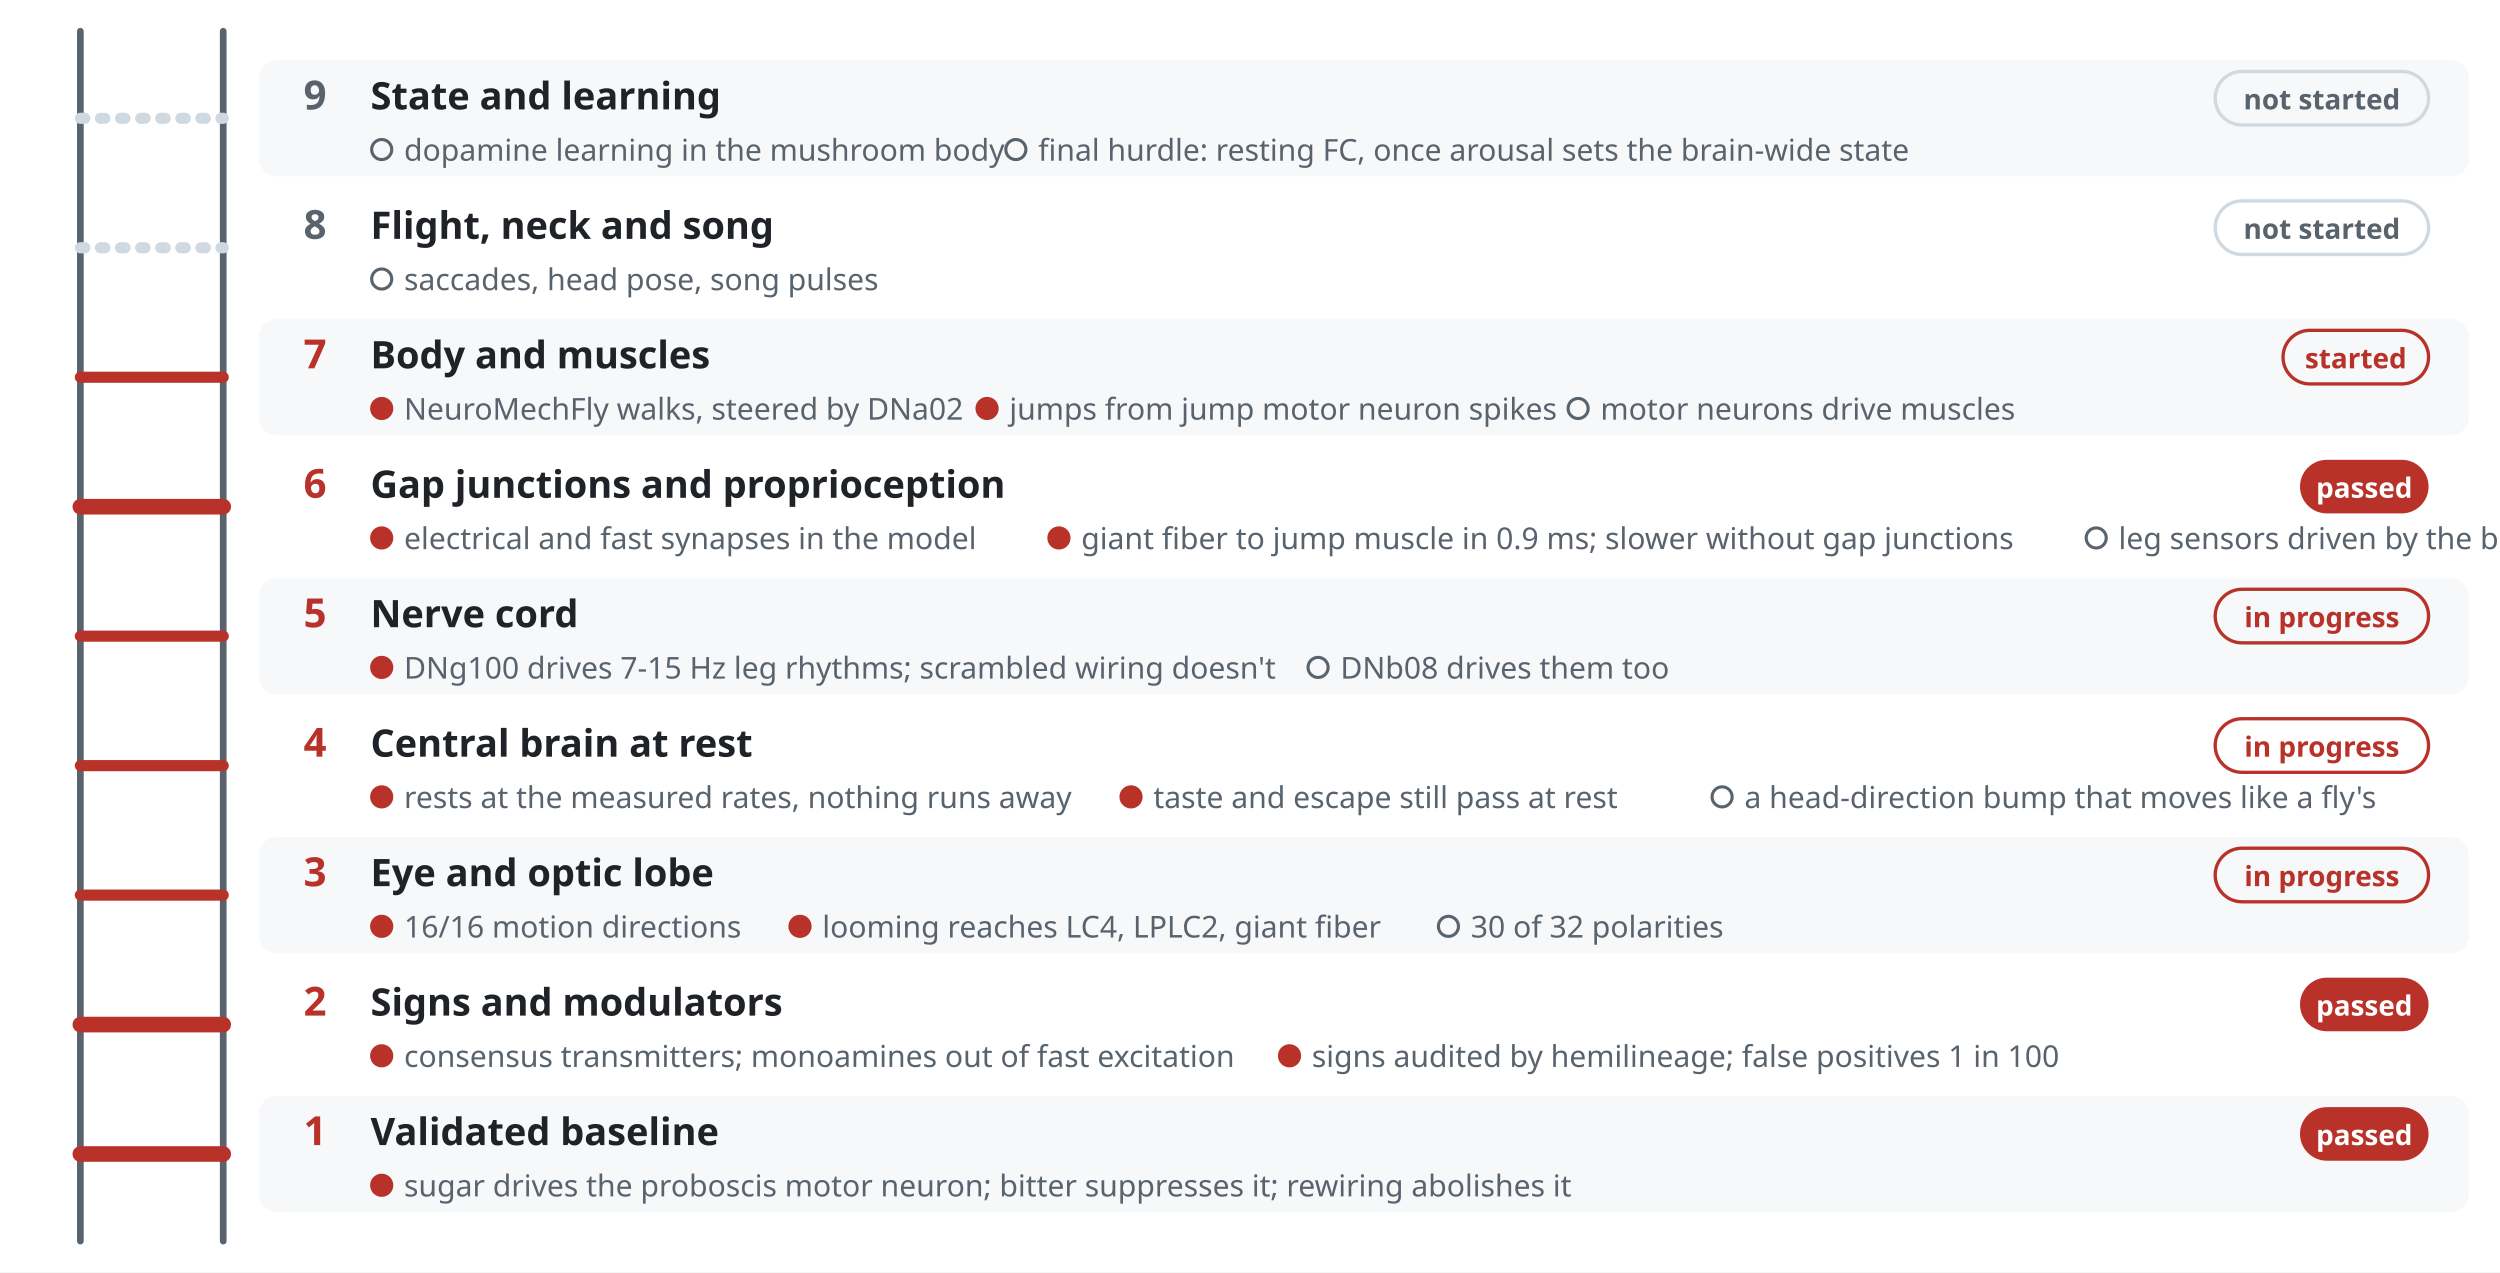
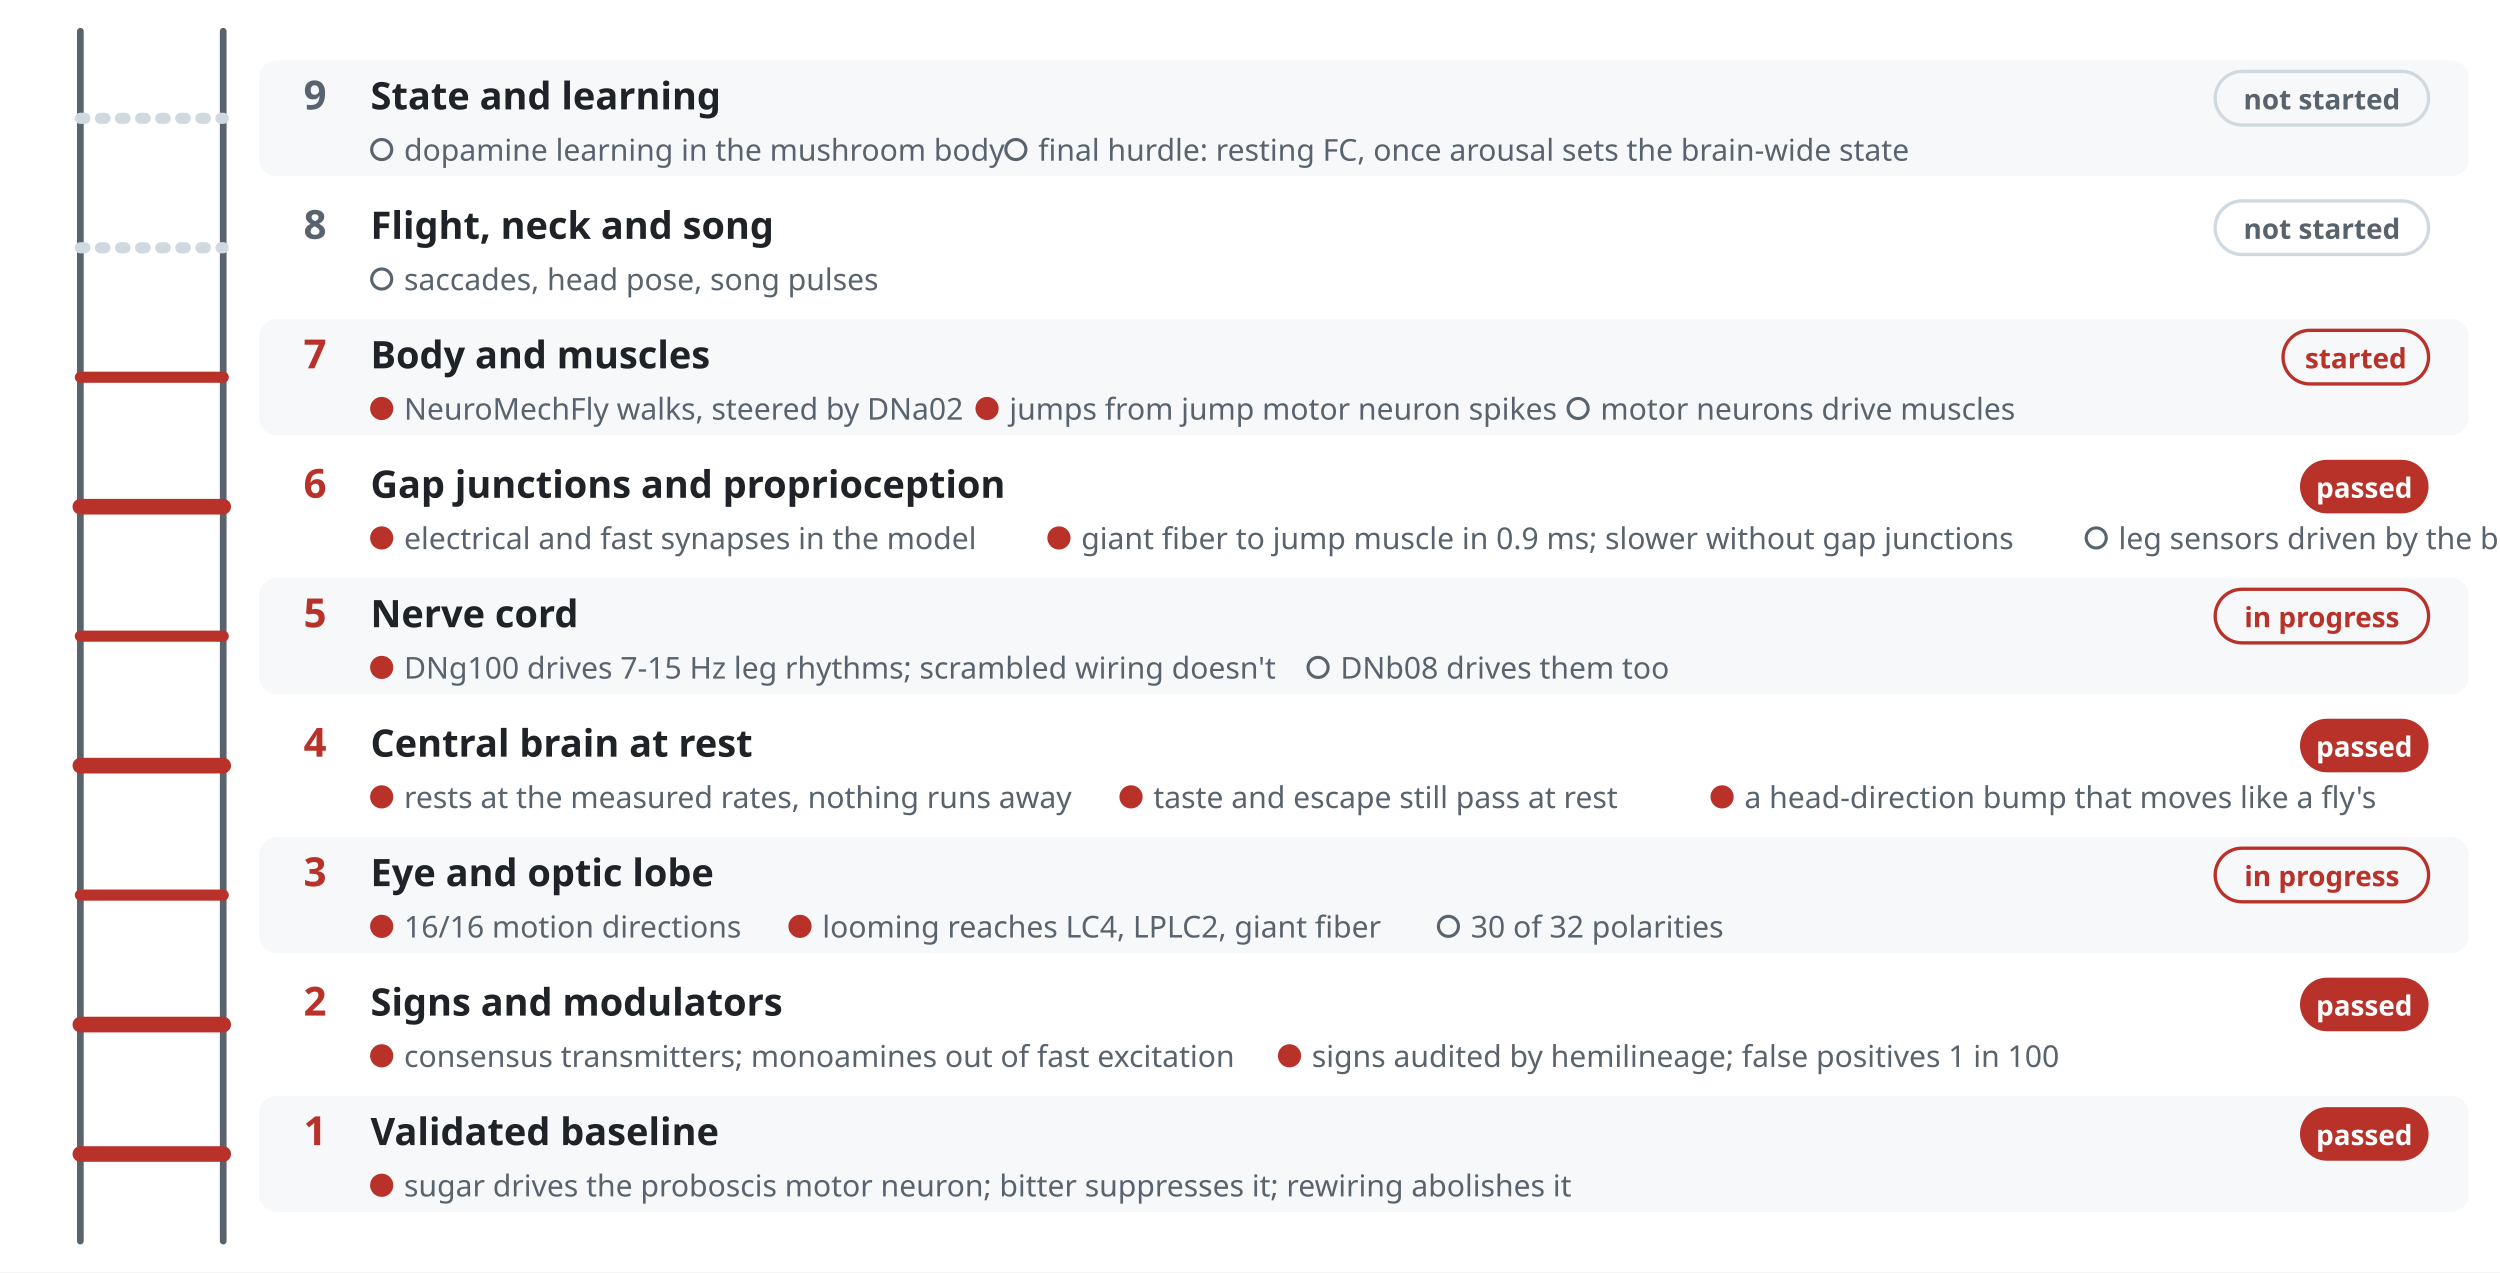
<svg xmlns="http://www.w3.org/2000/svg" width="1120" height="570" viewBox="0 0 1120 570" role="img" aria-labelledby="t">
  <style>
    text { font-family: -apple-system, BlinkMacSystemFont, 'Segoe UI', 'Noto Sans', Helvetica, Arial, sans-serif; }
    .num { font-size: 18px; font-weight: 700; font-variant-numeric: tabular-nums; }
    .name { font-size: 17px; font-weight: 600; fill: #1f2328; }
    .mark { font-size: 13.5px; fill: #59636e; }
    .pill { font-size: 12.5px; font-weight: 600; }
    </style>
  <rect width="1120" height="570" fill="#ffffff" />
  <path d="M36 14V556M100 14V556" stroke="#59636e" stroke-width="3" stroke-linecap="round" />
  <g>
    <rect x="116" y="491.0" width="990" height="52" rx="8" fill="#f6f8fa" />
    <path d="M36 517.0H100" stroke="#b8322a" stroke-width="7" stroke-linecap="round" />
    <text x="136" y="513.0" class="num" fill="#b8322a">1</text>
    <text x="166" y="513.0" class="name">Validated baseline</text>
    <rect x="1030.4" y="496.0" width="57.6" height="24" rx="12" fill="#b8322a" />
    <text x="1059.2" y="513.0" class="pill" fill="#ffffff" text-anchor="middle">passed</text>
    <circle cx="171.0" cy="531.0" r="4.5" fill="#b8322a" stroke="#b8322a" stroke-width="1.4" />
    <text x="181.0" y="536.0" class="mark">sugar drives the proboscis motor neuron; bitter suppresses it; rewiring abolishes it</text>
  </g>
  <g>
    <path d="M36 459.0H100" stroke="#b8322a" stroke-width="7" stroke-linecap="round" />
    <text x="136" y="455.0" class="num" fill="#b8322a">2</text>
    <text x="166" y="455.0" class="name">Signs and modulators</text>
    <rect x="1030.4" y="438.0" width="57.6" height="24" rx="12" fill="#b8322a" />
    <text x="1059.2" y="455.0" class="pill" fill="#ffffff" text-anchor="middle">passed</text>
    <circle cx="171.0" cy="473.0" r="4.5" fill="#b8322a" stroke="#b8322a" stroke-width="1.4" />
    <text x="181.0" y="478.0" class="mark">consensus transmitters; monoamines out of fast excitation</text>
    <circle cx="577.7" cy="473.0" r="4.5" fill="#b8322a" stroke="#b8322a" stroke-width="1.4" />
    <text x="587.7" y="478.0" class="mark">signs audited by hemilineage; false positives 1 in 100</text>
  </g>
  <g>
    <rect x="116" y="375.0" width="990" height="52" rx="8" fill="#f6f8fa" />
    <path d="M36 401.0H100" stroke="#b8322a" stroke-width="5" stroke-linecap="round" />
    <text x="136" y="397.0" class="num" fill="#b8322a">3</text>
    <text x="166" y="397.0" class="name">Eye and optic lobe</text>
    <rect x="992.4" y="380.0" width="95.6" height="24" rx="12" fill="none" stroke="#b8322a" stroke-width="1.5" />
    <text x="1040.2" y="397.0" class="pill" fill="#b8322a" text-anchor="middle">in progress</text>
    <circle cx="171.0" cy="415.0" r="4.5" fill="#b8322a" stroke="#b8322a" stroke-width="1.4" />
    <text x="181.0" y="420.0" class="mark">16/16 motion directions</text>
    <circle cx="358.4" cy="415.0" r="4.5" fill="#b8322a" stroke="#b8322a" stroke-width="1.4" />
    <text x="368.4" y="420.0" class="mark">looming reaches LC4, LPLC2, giant fiber</text>
    <circle cx="648.9" cy="415.0" r="4.5" fill="none" stroke="#59636e" stroke-width="1.4" />
    <text x="658.9" y="420.0" class="mark">30 of 32 polarities</text>
  </g>
  <g>
-     <path d="M36 343.0H100" stroke="#b8322a" stroke-width="5" stroke-linecap="round" />
+     <path d="M36 343.0H100" stroke="#b8322a" stroke-width="7" stroke-linecap="round" />
    <text x="136" y="339.0" class="num" fill="#b8322a">4</text>
    <text x="166" y="339.0" class="name">Central brain at rest</text>
-     <rect x="992.4" y="322.0" width="95.6" height="24" rx="12" fill="none" stroke="#b8322a" stroke-width="1.5" />
-     <text x="1040.2" y="339.0" class="pill" fill="#b8322a" text-anchor="middle">in progress</text>
+     <rect x="1030.4" y="322.0" width="57.6" height="24" rx="12" fill="#b8322a" />
+     <text x="1059.2" y="339.0" class="pill" fill="#ffffff" text-anchor="middle">passed</text>
    <circle cx="171.0" cy="357.0" r="4.5" fill="#b8322a" stroke="#b8322a" stroke-width="1.4" />
    <text x="181.0" y="362.0" class="mark">rests at the measured rates, nothing runs away</text>
    <circle cx="506.7" cy="357.0" r="4.5" fill="#b8322a" stroke="#b8322a" stroke-width="1.4" />
    <text x="516.7" y="362.0" class="mark">taste and escape still pass at rest</text>
-     <circle cx="771.5" cy="357.0" r="4.5" fill="none" stroke="#59636e" stroke-width="1.4" />
+     <circle cx="771.5" cy="357.0" r="4.5" fill="#b8322a" stroke="#b8322a" stroke-width="1.4" />
    <text x="781.5" y="362.0" class="mark">a head-direction bump that moves like a fly's</text>
  </g>
  <g>
    <rect x="116" y="259.0" width="990" height="52" rx="8" fill="#f6f8fa" />
    <path d="M36 285.0H100" stroke="#b8322a" stroke-width="5" stroke-linecap="round" />
    <text x="136" y="281.0" class="num" fill="#b8322a">5</text>
    <text x="166" y="281.0" class="name">Nerve cord</text>
    <rect x="992.4" y="264.0" width="95.6" height="24" rx="12" fill="none" stroke="#b8322a" stroke-width="1.5" />
    <text x="1040.2" y="281.0" class="pill" fill="#b8322a" text-anchor="middle">in progress</text>
    <circle cx="171.0" cy="299.0" r="4.5" fill="#b8322a" stroke="#b8322a" stroke-width="1.4" />
    <text x="181.0" y="304.0" class="mark">DNg100 drives 7-15 Hz leg rhythms; scrambled wiring doesn't</text>
    <circle cx="590.5" cy="299.0" r="4.5" fill="none" stroke="#59636e" stroke-width="1.4" />
    <text x="600.5" y="304.0" class="mark">DNb08 drives them too</text>
  </g>
  <g>
    <path d="M36 227.0H100" stroke="#b8322a" stroke-width="7" stroke-linecap="round" />
    <text x="136" y="223.0" class="num" fill="#b8322a">6</text>
    <text x="166" y="223.0" class="name">Gap junctions and proprioception</text>
    <rect x="1030.4" y="206.0" width="57.6" height="24" rx="12" fill="#b8322a" />
    <text x="1059.2" y="223.0" class="pill" fill="#ffffff" text-anchor="middle">passed</text>
    <circle cx="171.0" cy="241.0" r="4.5" fill="#b8322a" stroke="#b8322a" stroke-width="1.4" />
    <text x="181.0" y="246.0" class="mark">electrical and fast synapses in the model</text>
    <circle cx="474.4" cy="241.0" r="4.5" fill="#b8322a" stroke="#b8322a" stroke-width="1.4" />
    <text x="484.4" y="246.0" class="mark">giant fiber to jump muscle in 0.9 ms; slower without gap junctions</text>
    <circle cx="939.1" cy="241.0" r="4.5" fill="none" stroke="#59636e" stroke-width="1.4" />
    <text x="949.1" y="246.0" class="mark">leg sensors driven by the body</text>
  </g>
  <g>
    <rect x="116" y="143.0" width="990" height="52" rx="8" fill="#f6f8fa" />
    <path d="M36 169.0H100" stroke="#b8322a" stroke-width="5" stroke-linecap="round" />
    <text x="136" y="165.0" class="num" fill="#b8322a">7</text>
    <text x="166" y="165.0" class="name">Body and muscles</text>
    <rect x="1022.8" y="148.0" width="65.2" height="24" rx="12" fill="none" stroke="#b8322a" stroke-width="1.5" />
    <text x="1055.4" y="165.0" class="pill" fill="#b8322a" text-anchor="middle">started</text>
    <circle cx="171.0" cy="183.0" r="4.5" fill="#b8322a" stroke="#b8322a" stroke-width="1.4" />
    <text x="181.0" y="188.0" class="mark">NeuroMechFly walks, steered by DNa02</text>
    <circle cx="442.2" cy="183.0" r="4.5" fill="#b8322a" stroke="#b8322a" stroke-width="1.4" />
    <text x="452.2" y="188.0" class="mark">jumps from jump motor neuron spikes</text>
    <circle cx="707.0" cy="183.0" r="4.5" fill="none" stroke="#59636e" stroke-width="1.4" />
    <text x="717.0" y="188.0" class="mark">motor neurons drive muscles</text>
  </g>
  <g>
    <path d="M36 111.0H100" stroke="#d1d9e0" stroke-width="5" stroke-linecap="round" stroke-dasharray="2 7" />
    <text x="136" y="107.0" class="num" fill="#59636e">8</text>
    <text x="166" y="107.0" class="name">Flight, neck and song</text>
    <rect x="992.4" y="90.0" width="95.6" height="24" rx="12" fill="none" stroke="#d1d9e0" stroke-width="1.5" />
    <text x="1040.2" y="107.0" class="pill" fill="#59636e" text-anchor="middle">not started</text>
    <circle cx="171.0" cy="125.0" r="4.5" fill="none" stroke="#59636e" stroke-width="1.4" />
    <text x="181.0" y="130.0" class="mark">saccades, head pose, song pulses</text>
  </g>
  <g>
    <rect x="116" y="27.0" width="990" height="52" rx="8" fill="#f6f8fa" />
    <path d="M36 53.0H100" stroke="#d1d9e0" stroke-width="5" stroke-linecap="round" stroke-dasharray="2 7" />
    <text x="136" y="49.0" class="num" fill="#59636e">9</text>
    <text x="166" y="49.0" class="name">State and learning</text>
    <rect x="992.4" y="32.0" width="95.6" height="24" rx="12" fill="none" stroke="#d1d9e0" stroke-width="1.5" />
    <text x="1040.2" y="49.0" class="pill" fill="#59636e" text-anchor="middle">not started</text>
    <circle cx="171.0" cy="67.0" r="4.5" fill="none" stroke="#59636e" stroke-width="1.4" />
    <text x="181.0" y="72.0" class="mark">dopamine learning in the mushroom body</text>
    <circle cx="455.1" cy="67.0" r="4.5" fill="none" stroke="#59636e" stroke-width="1.4" />
    <text x="465.1" y="72.0" class="mark">final hurdle: resting FC, once arousal sets the brain-wide state</text>
  </g>
</svg>
